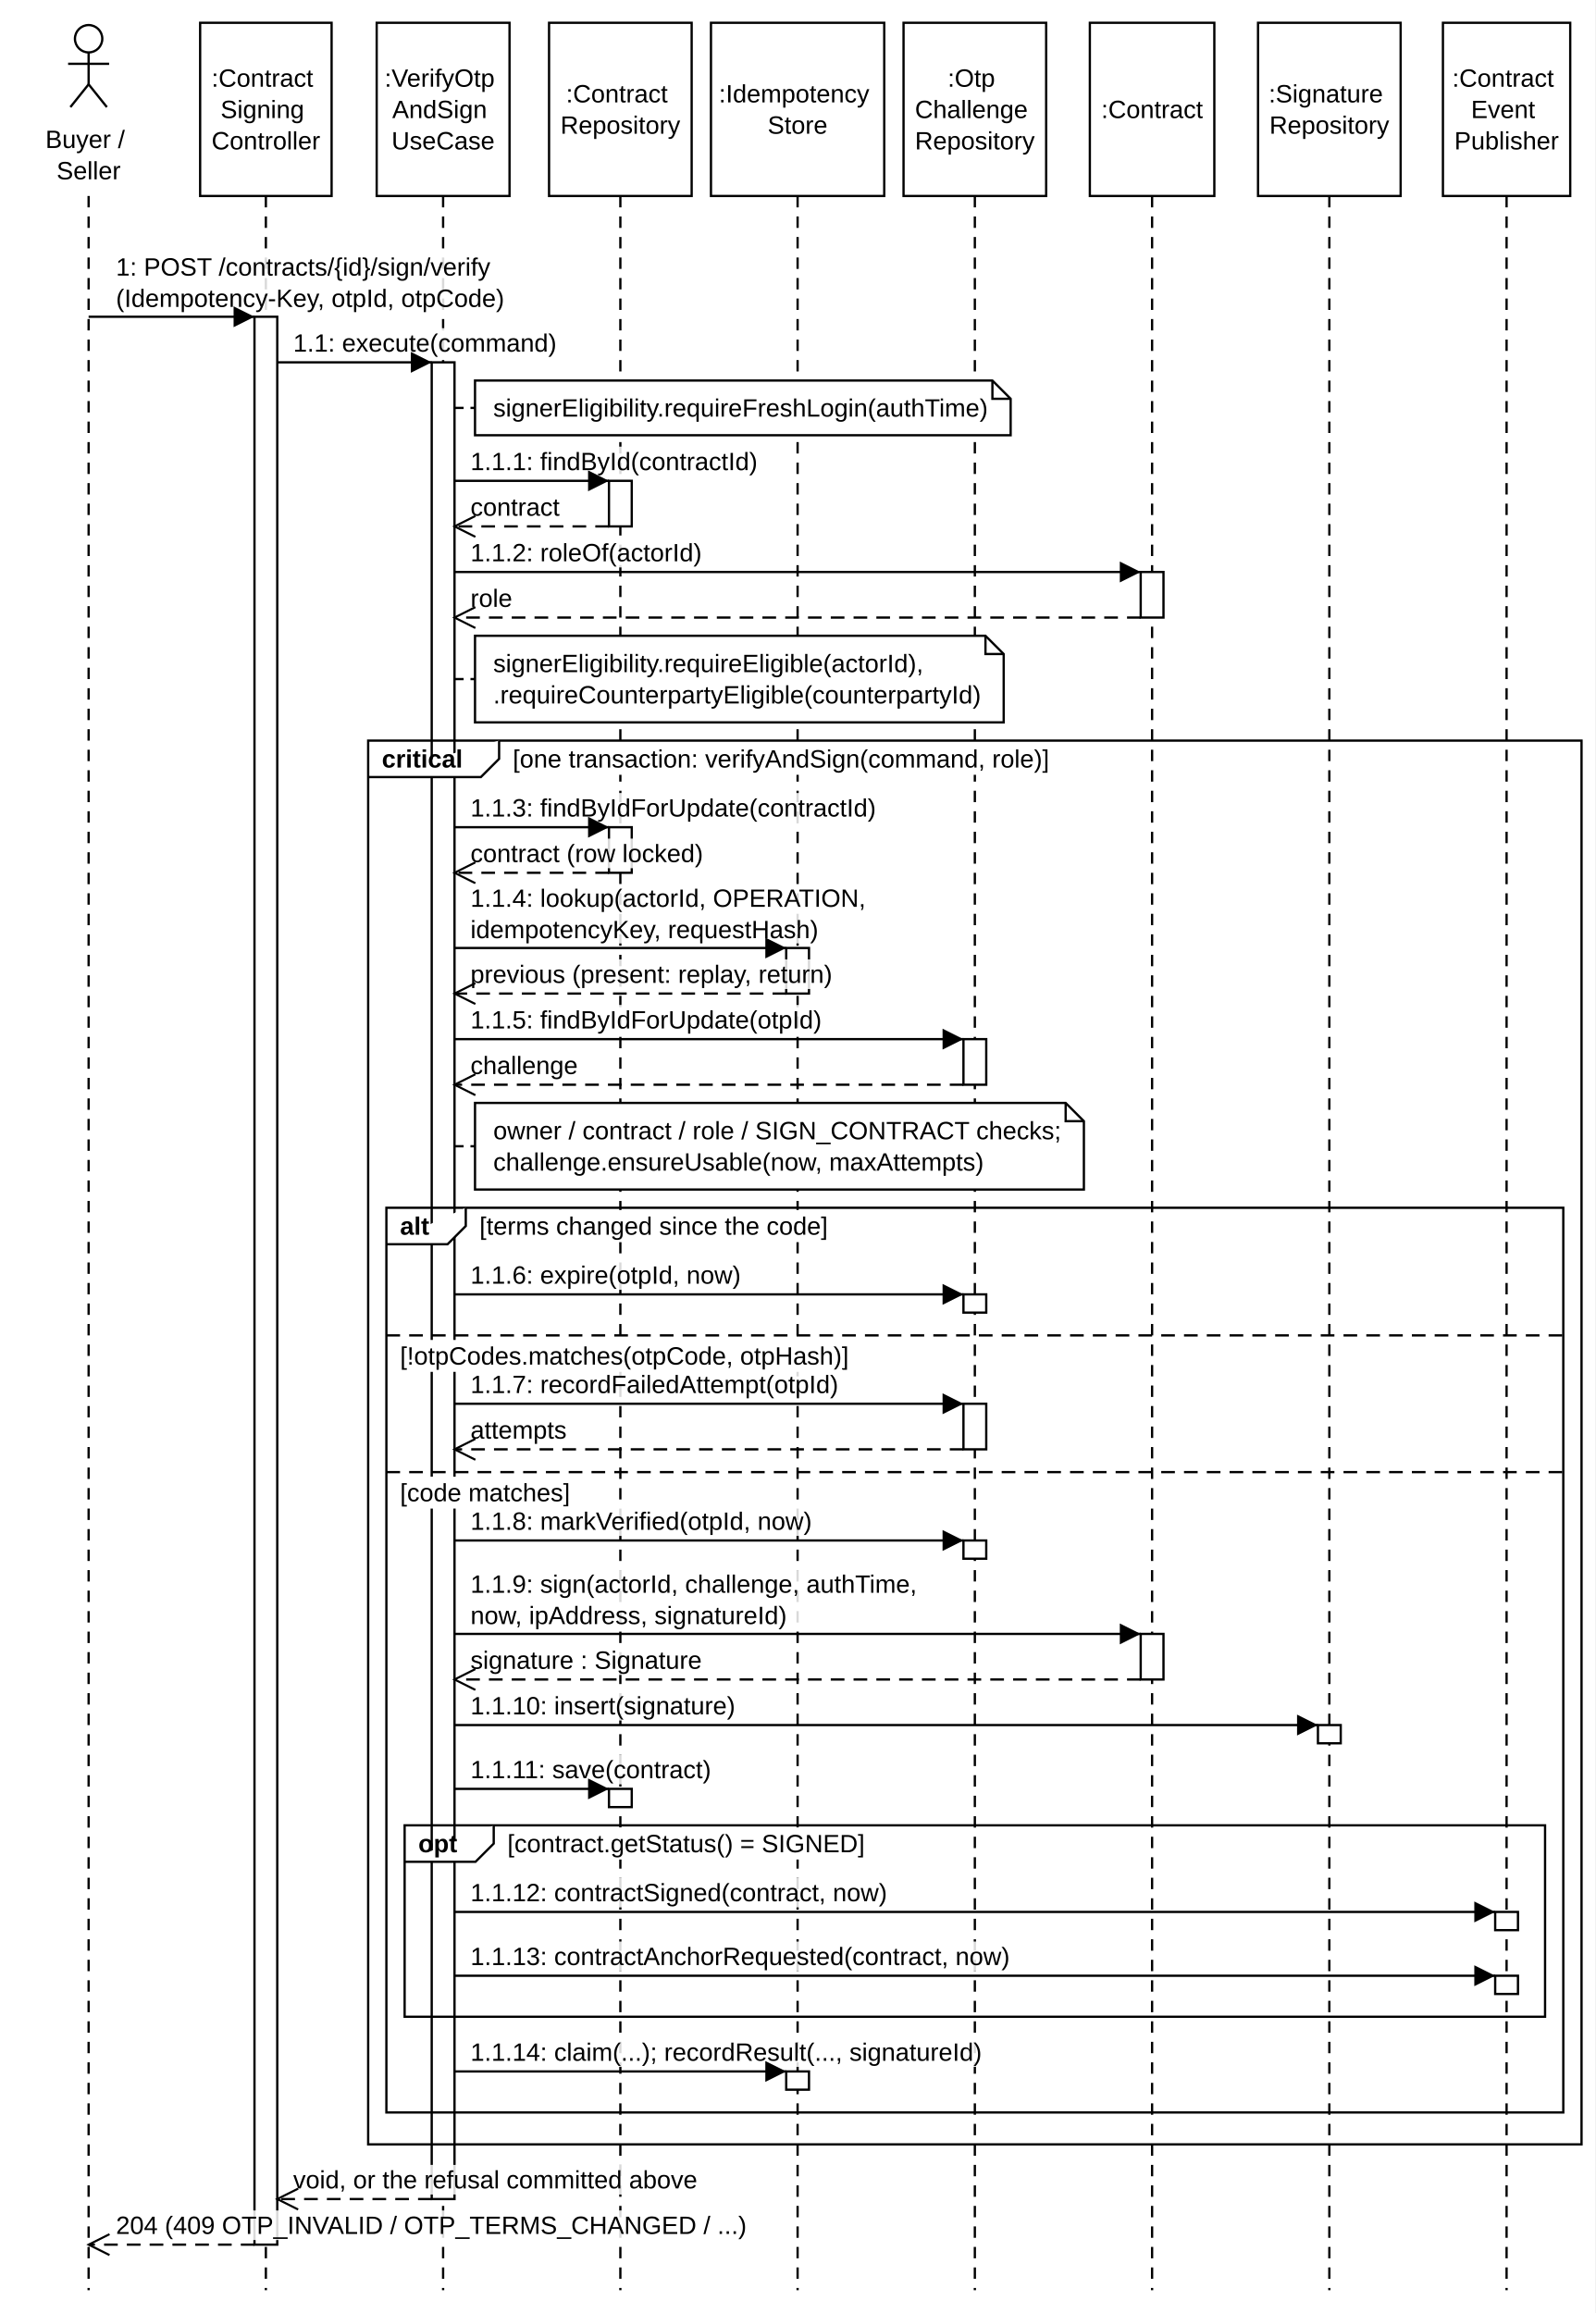
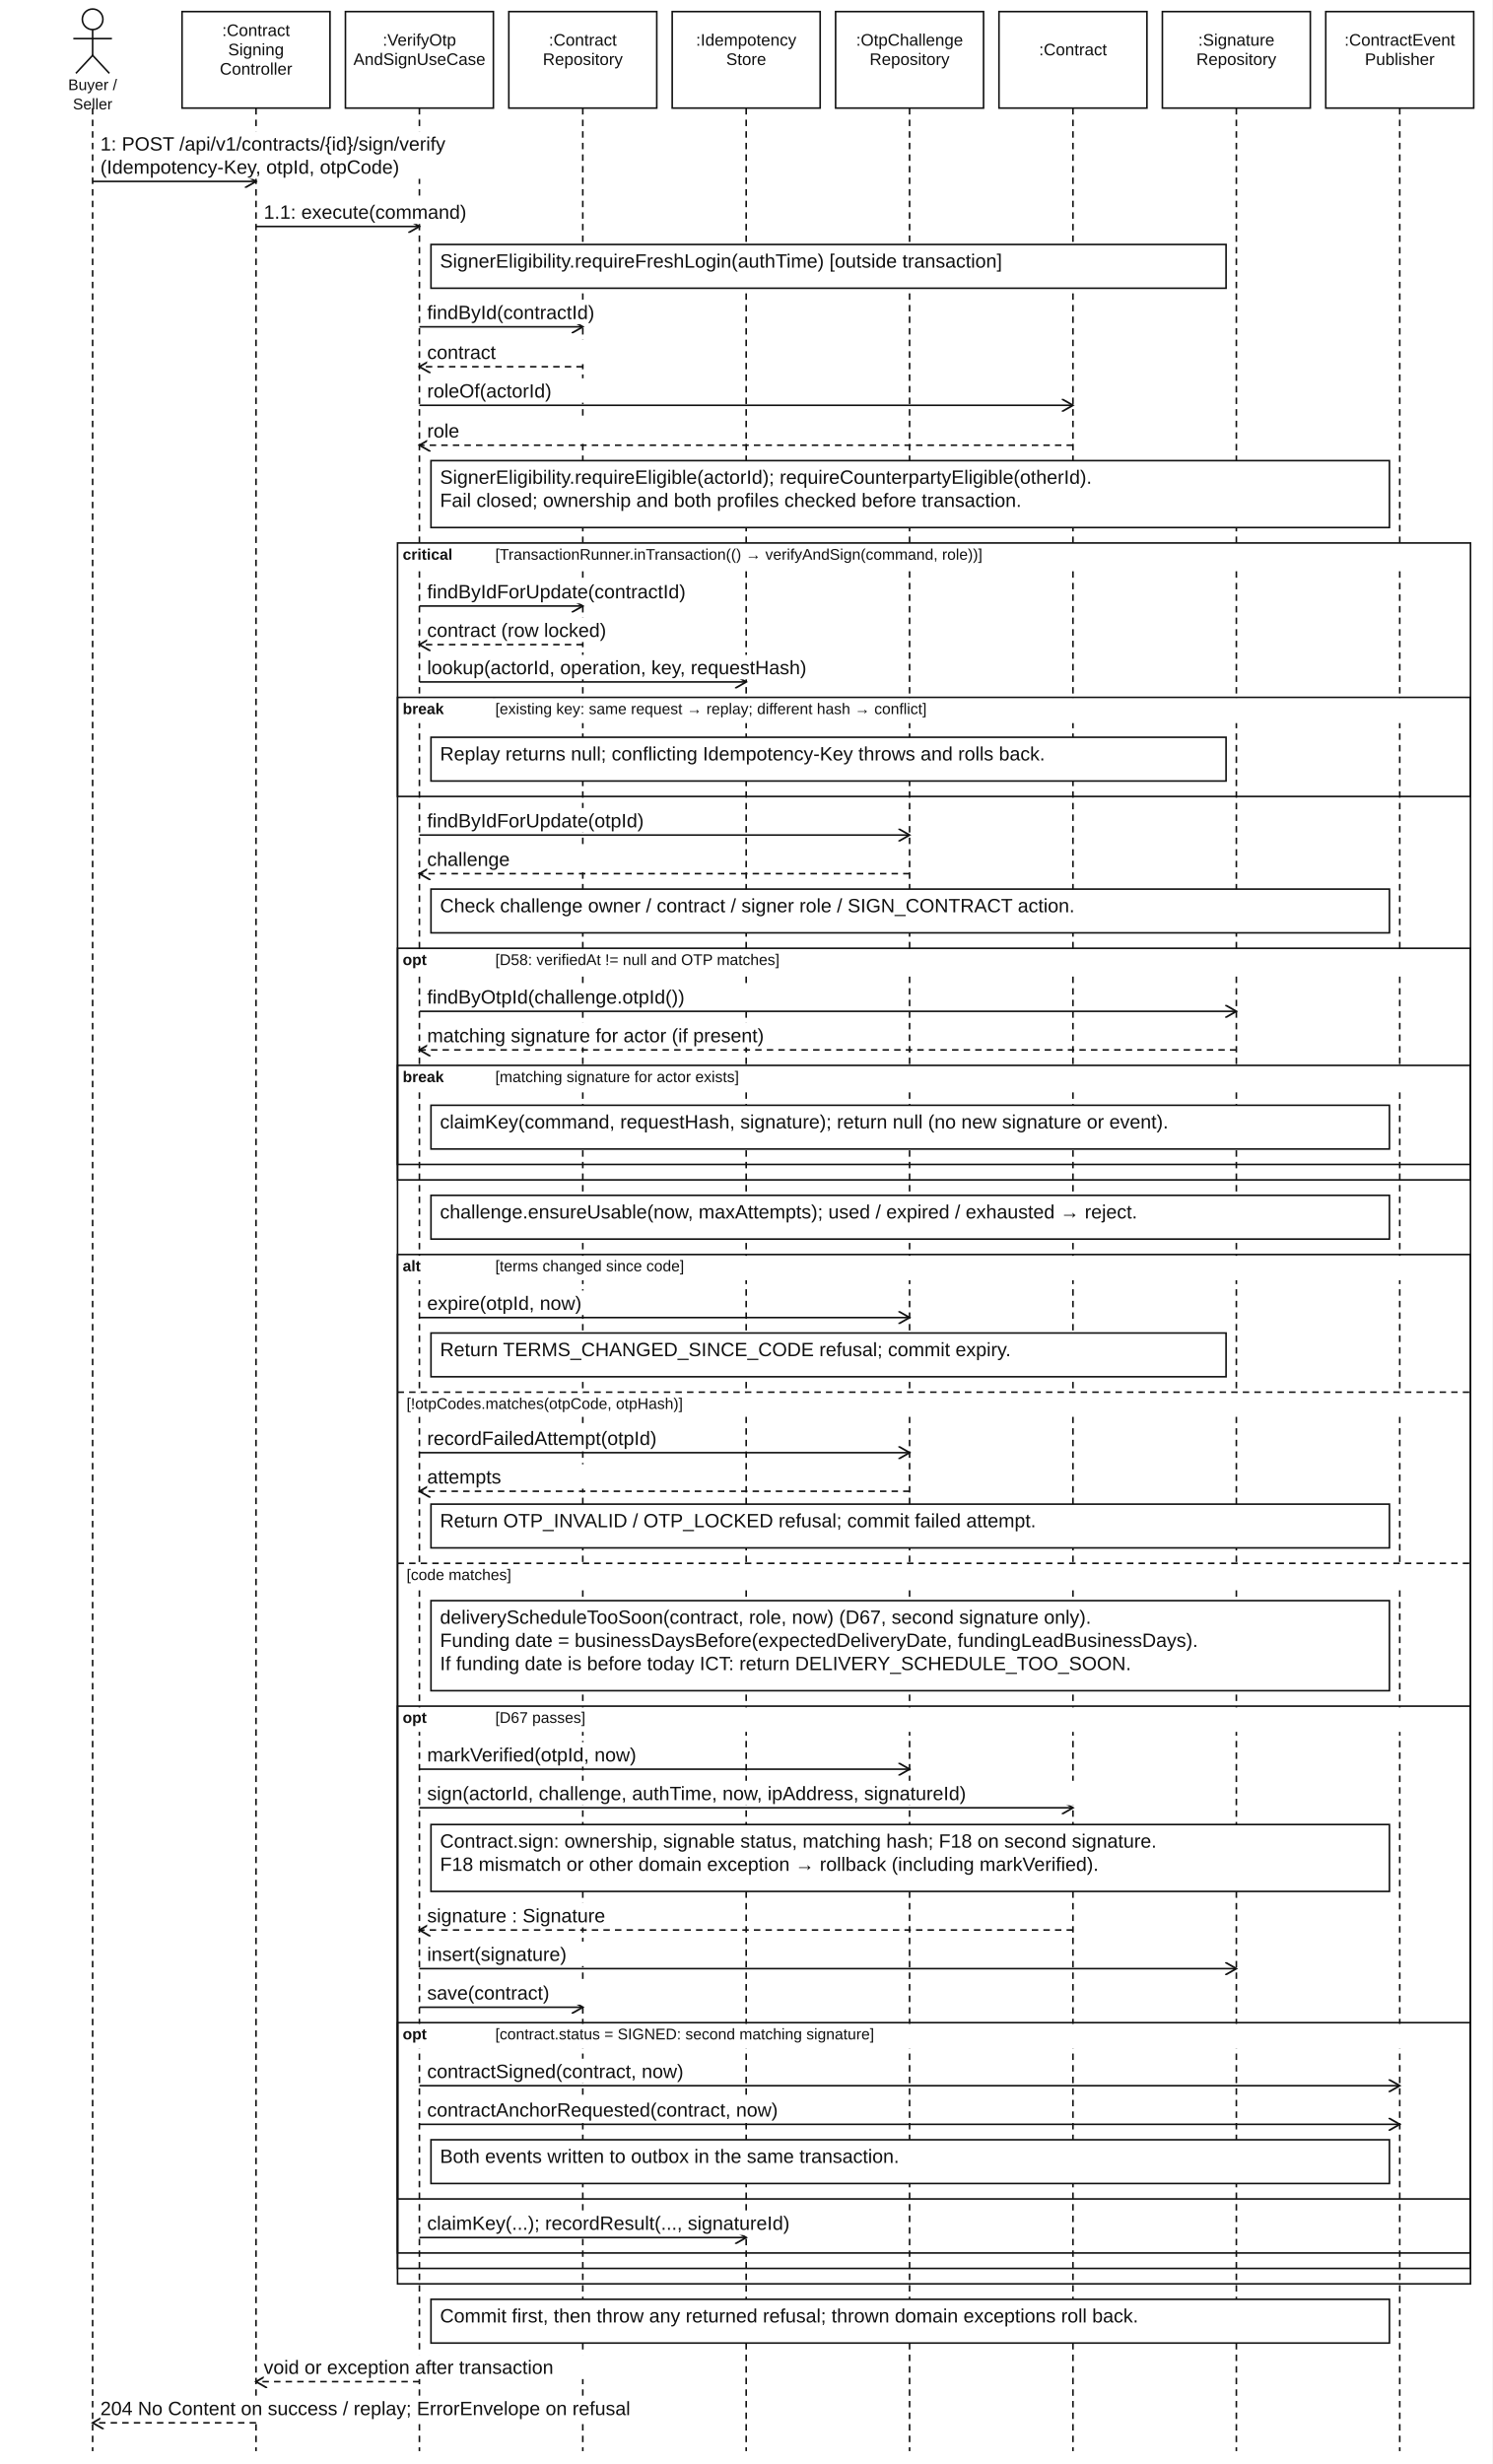
- <svg xmlns="http://www.w3.org/2000/svg" width="700" height="1015" viewBox="0 0 700 1015" font-family="Arial" font-size="12">
+ <svg xmlns="http://www.w3.org/2000/svg" width="1160" height="1915" viewBox="0 0 1160 1915">
  <defs>
-     <marker id="fill" viewBox="0 0 12 12" refX="11" refY="6" markerWidth="11" markerHeight="11" markerUnits="userSpaceOnUse" orient="auto">
-       <path d="M1,1 L11,6 L1,11 Z" fill="black" />
+     <marker id="arrow" markerWidth="8" markerHeight="8" refX="7" refY="4" orient="auto">
+       <path d="M0 0L7 4L0 8" fill="none" stroke="#111" stroke-width="1.1" />
    </marker>
-     <marker id="open" viewBox="0 0 12 12" refX="11" refY="6" markerWidth="11" markerHeight="11" markerUnits="userSpaceOnUse" orient="auto">
-       <path d="M1,1 L11,6 L1,11" fill="none" stroke="black" />
+     <marker id="diamond" markerWidth="13" markerHeight="9" refX="0" refY="4.5" orient="auto">
+       <path d="M0 4.5L6 0L12 4.5L6 9Z" fill="#111" />
    </marker>
  </defs>
-   <rect width="700" height="1015" fill="white" />
-   <circle cx="38.889" cy="17" r="6" fill="white" stroke="black" />
-   <line x1="38.889" y1="23" x2="38.889" y2="37" stroke="black" />
-   <line x1="29.889" y1="28" x2="47.889" y2="28" stroke="black" />
-   <line x1="38.889" y1="37" x2="30.889" y2="47" stroke="black" />
-   <line x1="38.889" y1="37" x2="46.889" y2="47" stroke="black" />
-   <line x1="38.889" y1="86" x2="38.889" y2="1005" stroke="black" stroke-dasharray="5,4" />
-   <text text-anchor="middle" dominant-baseline="central" font-size="11">
-     <tspan x="38.889" y="61.125">Buyer /</tspan>
-     <tspan x="38.889" y="74.875">Seller</tspan>
-   </text>
-   <line x1="116.667" y1="86" x2="116.667" y2="1005" stroke="black" stroke-dasharray="5,4" />
-   <rect x="87.823" y="10" width="57.688" height="76" fill="white" stroke="black" />
-   <text text-anchor="middle" dominant-baseline="central" font-size="11">
-     <tspan x="116.667" y="34.25">:Contract</tspan>
-     <tspan x="116.667" y="48.0">Signing</tspan>
-     <tspan x="116.667" y="61.75">Controller</tspan>
-   </text>
-   <line x1="194.444" y1="86" x2="194.444" y2="1005" stroke="black" stroke-dasharray="5,4" />
-   <rect x="165.298" y="10" width="58.293" height="76" fill="white" stroke="black" />
-   <text text-anchor="middle" dominant-baseline="central" font-size="11">
-     <tspan x="194.444" y="34.25">:VerifyOtp</tspan>
-     <tspan x="194.444" y="48.0">AndSign</tspan>
-     <tspan x="194.444" y="61.75">UseCase</tspan>
-   </text>
-   <line x1="272.222" y1="86" x2="272.222" y2="1005" stroke="black" stroke-dasharray="5,4" />
-   <rect x="240.933" y="10" width="62.578" height="76" fill="white" stroke="black" />
-   <text text-anchor="middle" dominant-baseline="central" font-size="11">
-     <tspan x="272.222" y="41.125">:Contract</tspan>
-     <tspan x="272.222" y="54.875">Repository</tspan>
-   </text>
-   <line x1="350.0" y1="86" x2="350.0" y2="1005" stroke="black" stroke-dasharray="5,4" />
-   <rect x="311.984" y="10" width="76.031" height="76" fill="white" stroke="black" />
-   <text text-anchor="middle" dominant-baseline="central" font-size="11">
-     <tspan x="350.0" y="41.125">:Idempotency</tspan>
-     <tspan x="350.0" y="54.875">Store</tspan>
-   </text>
-   <line x1="427.778" y1="86" x2="427.778" y2="1005" stroke="black" stroke-dasharray="5,4" />
-   <rect x="396.489" y="10" width="62.578" height="76" fill="white" stroke="black" />
-   <text text-anchor="middle" dominant-baseline="central" font-size="11">
-     <tspan x="427.778" y="34.25">:Otp</tspan>
-     <tspan x="427.778" y="48.0">Challenge</tspan>
-     <tspan x="427.778" y="61.75">Repository</tspan>
-   </text>
-   <line x1="505.556" y1="86" x2="505.556" y2="1005" stroke="black" stroke-dasharray="5,4" />
-   <rect x="478.243" y="10" width="54.625" height="76" fill="white" stroke="black" />
-   <text text-anchor="middle" dominant-baseline="central" font-size="11">
-     <tspan x="505.556" y="48.0">:Contract</tspan>
-   </text>
-   <line x1="583.333" y1="86" x2="583.333" y2="1005" stroke="black" stroke-dasharray="5,4" />
-   <rect x="552.044" y="10" width="62.578" height="76" fill="white" stroke="black" />
-   <text text-anchor="middle" dominant-baseline="central" font-size="11">
-     <tspan x="583.333" y="41.125">:Signature</tspan>
-     <tspan x="583.333" y="54.875">Repository</tspan>
-   </text>
-   <line x1="661.111" y1="86" x2="661.111" y2="1005" stroke="black" stroke-dasharray="5,4" />
-   <rect x="633.181" y="10" width="55.859" height="76" fill="white" stroke="black" />
-   <text text-anchor="middle" dominant-baseline="central" font-size="11">
-     <tspan x="661.111" y="34.25">:Contract</tspan>
-     <tspan x="661.111" y="48.0">Event</tspan>
-     <tspan x="661.111" y="61.75">Publisher</tspan>
-   </text>
-   <rect x="267.222" y="211" width="10" height="20" fill="white" stroke="black" />
-   <rect x="500.556" y="251" width="10" height="20" fill="white" stroke="black" />
-   <rect x="267.222" y="363" width="10" height="20" fill="white" stroke="black" />
-   <rect x="345.0" y="416" width="10" height="20" fill="white" stroke="black" />
-   <rect x="422.778" y="456" width="10" height="20" fill="white" stroke="black" />
-   <rect x="422.778" y="568" width="10" height="8" fill="white" stroke="black" />
-   <rect x="422.778" y="616" width="10" height="20" fill="white" stroke="black" />
-   <rect x="422.778" y="676" width="10" height="8" fill="white" stroke="black" />
-   <rect x="500.556" y="717" width="10" height="20" fill="white" stroke="black" />
-   <rect x="578.333" y="757" width="10" height="8" fill="white" stroke="black" />
-   <rect x="267.222" y="785" width="10" height="8" fill="white" stroke="black" />
-   <rect x="656.111" y="839" width="10" height="8" fill="white" stroke="black" />
-   <rect x="656.111" y="867" width="10" height="8" fill="white" stroke="black" />
-   <rect x="345.0" y="909" width="10" height="8" fill="white" stroke="black" />
-   <rect x="189.444" y="159" width="10" height="806" fill="white" stroke="black" />
-   <rect x="111.667" y="139" width="10" height="846" fill="white" stroke="black" />
-   <rect x="161.556" y="325" width="532.444" height="616" fill="none" stroke="black" />
-   <path d="M161.556,341 L211.016,341 L219.016,333 L219.016,325" fill="white" stroke="black" />
-   <text text-anchor="start" dominant-baseline="central" font-size="11" font-weight="bold">
-     <tspan x="167.556" y="333.0">critical</tspan>
-   </text>
-   <rect x="223.016" y="326" width="239.375" height="14" fill="white" />
-   <text text-anchor="start" dominant-baseline="central" font-size="11">
-     <tspan x="225.016" y="333.0">[one transaction: verifyAndSign(command, role)]</tspan>
-   </text>
-   <rect x="169.556" y="530" width="516.444" height="397" fill="none" stroke="black" />
-   <path d="M169.556,546 L196.391,546 L204.391,538 L204.391,530" fill="white" stroke="black" />
-   <text text-anchor="start" dominant-baseline="central" font-size="11" font-weight="bold">
-     <tspan x="175.556" y="538.0">alt</tspan>
-   </text>
-   <rect x="208.391" y="531" width="156.852" height="14" fill="white" />
-   <text text-anchor="start" dominant-baseline="central" font-size="11">
-     <tspan x="210.391" y="538.0">[terms changed since the code]</tspan>
-   </text>
-   <line x1="169.556" y1="586" x2="686.0" y2="586" stroke="black" stroke-dasharray="6,4" />
-   <rect x="173.556" y="588" width="200.867" height="14" fill="white" />
-   <text text-anchor="start" dominant-baseline="central" font-size="11">
-     <tspan x="175.556" y="595.0">[!otpCodes.matches(otpCode, otpHash)]</tspan>
-   </text>
-   <line x1="169.556" y1="646" x2="686.0" y2="646" stroke="black" stroke-dasharray="6,4" />
-   <rect x="173.556" y="648" width="78.586" height="14" fill="white" />
-   <text text-anchor="start" dominant-baseline="central" font-size="11">
-     <tspan x="175.556" y="655.0">[code matches]</tspan>
-   </text>
-   <rect x="177.556" y="801" width="500.444" height="84" fill="none" stroke="black" />
-   <path d="M177.556,817 L208.657,817 L216.657,809 L216.657,801" fill="white" stroke="black" />
-   <text text-anchor="start" dominant-baseline="central" font-size="11" font-weight="bold">
-     <tspan x="183.556" y="809.0">opt</tspan>
-   </text>
-   <rect x="220.657" y="802" width="160.793" height="14" fill="white" />
-   <text text-anchor="start" dominant-baseline="central" font-size="11">
-     <tspan x="222.657" y="809.0">[contract.getStatus() = SIGNED]</tspan>
-   </text>
-   <rect x="48.889" y="111" width="174.371" height="26" fill="white" opacity="0.85" />
-   <text text-anchor="start" dominant-baseline="central" font-size="11">
-     <tspan x="50.889" y="117.125">1: POST /contracts/{id}/sign/verify</tspan>
-     <tspan x="50.889" y="130.875">(Idempotency-Key, otpId, otpCode)</tspan>
-   </text>
-   <line x1="38.889" y1="139" x2="111.667" y2="139" stroke="black" marker-end="url(#fill)" />
-   <rect x="126.667" y="144" width="119.547" height="13" fill="white" opacity="0.85" />
-   <text text-anchor="start" dominant-baseline="central" font-size="11">
-     <tspan x="128.667" y="150.5">1.1: execute(command)</tspan>
-   </text>
-   <line x1="121.667" y1="159" x2="189.444" y2="159" stroke="black" marker-end="url(#fill)" />
-   <rect x="204.444" y="196" width="129.938" height="13" fill="white" opacity="0.85" />
-   <text text-anchor="start" dominant-baseline="central" font-size="11">
-     <tspan x="206.444" y="202.5">1.1.1: findById(contractId)</tspan>
-   </text>
-   <line x1="199.444" y1="211" x2="267.222" y2="211" stroke="black" marker-end="url(#fill)" />
-   <rect x="204.444" y="216" width="43.125" height="13" fill="white" opacity="0.85" />
-   <text text-anchor="start" dominant-baseline="central" font-size="11">
-     <tspan x="206.444" y="222.5">contract</tspan>
-   </text>
-   <line x1="267.222" y1="231" x2="199.444" y2="231" stroke="black" stroke-dasharray="6,4" marker-end="url(#open)" />
-   <rect x="204.444" y="236" width="105.477" height="13" fill="white" opacity="0.85" />
-   <text text-anchor="start" dominant-baseline="central" font-size="11">
-     <tspan x="206.444" y="242.5">1.1.2: roleOf(actorId)</tspan>
-   </text>
-   <line x1="199.444" y1="251" x2="500.556" y2="251" stroke="black" marker-end="url(#fill)" />
-   <rect x="204.444" y="256" width="22.344" height="13" fill="white" opacity="0.85" />
-   <text text-anchor="start" dominant-baseline="central" font-size="11">
-     <tspan x="206.444" y="262.5">role</tspan>
-   </text>
-   <line x1="500.556" y1="271" x2="199.444" y2="271" stroke="black" stroke-dasharray="6,4" marker-end="url(#open)" />
-   <rect x="204.444" y="348" width="181.906" height="13" fill="white" opacity="0.85" />
-   <text text-anchor="start" dominant-baseline="central" font-size="11">
-     <tspan x="206.444" y="354.5">1.1.3: findByIdForUpdate(contractId)</tspan>
-   </text>
-   <line x1="199.444" y1="363" x2="267.222" y2="363" stroke="black" marker-end="url(#fill)" />
-   <rect x="204.444" y="368" width="106.086" height="13" fill="white" opacity="0.85" />
-   <text text-anchor="start" dominant-baseline="central" font-size="11">
-     <tspan x="206.444" y="374.5">contract (row locked)</tspan>
-   </text>
-   <line x1="267.222" y1="383" x2="199.444" y2="383" stroke="black" stroke-dasharray="6,4" marker-end="url(#open)" />
-   <rect x="204.444" y="388" width="177.402" height="26" fill="white" opacity="0.85" />
-   <text text-anchor="start" dominant-baseline="central" font-size="11">
-     <tspan x="206.444" y="394.125">1.1.4: lookup(actorId, OPERATION,</tspan>
-     <tspan x="206.444" y="407.875">idempotencyKey, requestHash)</tspan>
-   </text>
-   <line x1="199.444" y1="416" x2="345.0" y2="416" stroke="black" marker-end="url(#fill)" />
-   <rect x="204.444" y="421" width="162.746" height="13" fill="white" opacity="0.85" />
-   <text text-anchor="start" dominant-baseline="central" font-size="11">
-     <tspan x="206.444" y="427.5">previous (present: replay, return)</tspan>
-   </text>
-   <line x1="345.0" y1="436" x2="199.444" y2="436" stroke="black" stroke-dasharray="6,4" marker-end="url(#open)" />
-   <rect x="204.444" y="441" width="158.07" height="13" fill="white" opacity="0.85" />
-   <text text-anchor="start" dominant-baseline="central" font-size="11">
-     <tspan x="206.444" y="447.5">1.1.5: findByIdForUpdate(otpId)</tspan>
-   </text>
-   <line x1="199.444" y1="456" x2="422.778" y2="456" stroke="black" marker-end="url(#fill)" />
-   <rect x="204.444" y="461" width="51.094" height="13" fill="white" opacity="0.85" />
-   <text text-anchor="start" dominant-baseline="central" font-size="11">
-     <tspan x="206.444" y="467.5">challenge</tspan>
-   </text>
-   <line x1="422.778" y1="476" x2="199.444" y2="476" stroke="black" stroke-dasharray="6,4" marker-end="url(#open)" />
-   <rect x="204.444" y="553" width="122.609" height="13" fill="white" opacity="0.85" />
-   <text text-anchor="start" dominant-baseline="central" font-size="11">
-     <tspan x="206.444" y="559.5">1.1.6: expire(otpId, now)</tspan>
-   </text>
-   <line x1="199.444" y1="568" x2="422.778" y2="568" stroke="black" marker-end="url(#fill)" />
-   <rect x="204.444" y="601" width="165.398" height="13" fill="white" opacity="0.85" />
-   <text text-anchor="start" dominant-baseline="central" font-size="11">
-     <tspan x="206.444" y="607.5">1.1.7: recordFailedAttempt(otpId)</tspan>
-   </text>
-   <line x1="199.444" y1="616" x2="422.778" y2="616" stroke="black" marker-end="url(#fill)" />
-   <rect x="204.444" y="621" width="46.18" height="13" fill="white" opacity="0.85" />
-   <text text-anchor="start" dominant-baseline="central" font-size="11">
-     <tspan x="206.444" y="627.5">attempts</tspan>
-   </text>
-   <line x1="422.778" y1="636" x2="199.444" y2="636" stroke="black" stroke-dasharray="6,4" marker-end="url(#open)" />
-   <rect x="204.444" y="661" width="153.785" height="13" fill="white" opacity="0.85" />
-   <text text-anchor="start" dominant-baseline="central" font-size="11">
-     <tspan x="206.444" y="667.5">1.1.8: markVerified(otpId, now)</tspan>
-   </text>
-   <line x1="199.444" y1="676" x2="422.778" y2="676" stroke="black" marker-end="url(#fill)" />
-   <rect x="204.444" y="689" width="199.852" height="26" fill="white" opacity="0.85" />
-   <text text-anchor="start" dominant-baseline="central" font-size="11">
-     <tspan x="206.444" y="695.125">1.1.9: sign(actorId, challenge, authTime,</tspan>
-     <tspan x="206.444" y="708.875">now, ipAddress, signatureId)</tspan>
-   </text>
-   <line x1="199.444" y1="717" x2="500.556" y2="717" stroke="black" marker-end="url(#fill)" />
-   <rect x="204.444" y="722" width="105.5" height="13" fill="white" opacity="0.85" />
-   <text text-anchor="start" dominant-baseline="central" font-size="11">
-     <tspan x="206.444" y="728.5">signature : Signature</tspan>
-   </text>
-   <line x1="500.556" y1="737" x2="199.444" y2="737" stroke="black" stroke-dasharray="6,4" marker-end="url(#open)" />
-   <rect x="204.444" y="742" width="120.164" height="13" fill="white" opacity="0.85" />
-   <text text-anchor="start" dominant-baseline="central" font-size="11">
-     <tspan x="206.444" y="748.5">1.1.10: insert(signature)</tspan>
-   </text>
-   <line x1="199.444" y1="757" x2="578.333" y2="757" stroke="black" marker-end="url(#fill)" />
-   <rect x="204.444" y="770" width="109.559" height="13" fill="white" opacity="0.85" />
-   <text text-anchor="start" dominant-baseline="central" font-size="11">
-     <tspan x="206.444" y="776.5">1.1.11: save(contract)</tspan>
-   </text>
-   <line x1="199.444" y1="785" x2="267.222" y2="785" stroke="black" marker-end="url(#fill)" />
-   <rect x="204.444" y="824" width="186.805" height="13" fill="white" opacity="0.85" />
-   <text text-anchor="start" dominant-baseline="central" font-size="11">
-     <tspan x="206.444" y="830.5">1.1.12: contractSigned(contract, now)</tspan>
-   </text>
-   <line x1="199.444" y1="839" x2="656.111" y2="839" stroke="black" marker-end="url(#fill)" />
-   <rect x="204.444" y="852" width="240.609" height="13" fill="white" opacity="0.85" />
-   <text text-anchor="start" dominant-baseline="central" font-size="11">
-     <tspan x="206.444" y="858.5">1.1.13: contractAnchorRequested(contract, now)</tspan>
-   </text>
-   <line x1="199.444" y1="867" x2="656.111" y2="867" stroke="black" marker-end="url(#fill)" />
-   <rect x="204.444" y="894" width="228.344" height="13" fill="white" opacity="0.85" />
-   <text text-anchor="start" dominant-baseline="central" font-size="11">
-     <tspan x="206.444" y="900.5">1.1.14: claim(...); recordResult(..., signatureId)</tspan>
-   </text>
-   <line x1="199.444" y1="909" x2="345.0" y2="909" stroke="black" marker-end="url(#fill)" />
-   <rect x="126.667" y="950" width="181.297" height="13" fill="white" opacity="0.85" />
-   <text text-anchor="start" dominant-baseline="central" font-size="11">
-     <tspan x="128.667" y="956.5">void, or the refusal committed above</tspan>
-   </text>
-   <line x1="189.444" y1="965" x2="121.667" y2="965" stroke="black" stroke-dasharray="6,4" marker-end="url(#open)" />
-   <rect x="48.889" y="970" width="283.738" height="13" fill="white" opacity="0.85" />
-   <text text-anchor="start" dominant-baseline="central" font-size="11">
-     <tspan x="50.889" y="976.5">204  (409 OTP_INVALID / OTP_TERMS_CHANGED / ...)</tspan>
-   </text>
-   <line x1="111.667" y1="985" x2="38.889" y2="985" stroke="black" stroke-dasharray="6,4" marker-end="url(#open)" />
-   <line x1="199.444" y1="179.0" x2="208.444" y2="179.0" stroke="black" stroke-dasharray="4,3" />
-   <path d="M208.444,167 L435.487,167 L443.487,175 L443.487,191 L208.444,191 Z" fill="white" stroke="black" />
-   <path d="M435.487,167 L435.487,175 L443.487,175" fill="none" stroke="black" />
-   <text text-anchor="start" dominant-baseline="central" font-size="11">
-     <tspan x="216.444" y="179.0">signerEligibility.requireFreshLogin(authTime)</tspan>
-   </text>
-   <line x1="199.444" y1="298.0" x2="208.444" y2="298.0" stroke="black" stroke-dasharray="4,3" />
-   <path d="M208.444,279 L432.437,279 L440.437,287 L440.437,317 L208.444,317 Z" fill="white" stroke="black" />
-   <path d="M432.437,279 L432.437,287 L440.437,287" fill="none" stroke="black" />
-   <text text-anchor="start" dominant-baseline="central" font-size="11">
-     <tspan x="216.444" y="291.125">signerEligibility.requireEligible(actorId),</tspan>
-     <tspan x="216.444" y="304.875">.requireCounterpartyEligible(counterpartyId)</tspan>
-   </text>
-   <line x1="199.444" y1="503.0" x2="208.444" y2="503.0" stroke="black" stroke-dasharray="4,3" />
-   <path d="M208.444,484 L467.628,484 L475.628,492 L475.628,522 L208.444,522 Z" fill="white" stroke="black" />
-   <path d="M467.628,484 L467.628,492 L475.628,492" fill="none" stroke="black" />
-   <text text-anchor="start" dominant-baseline="central" font-size="11">
-     <tspan x="216.444" y="496.125">owner / contract / role / SIGN_CONTRACT checks;</tspan>
-     <tspan x="216.444" y="509.875">challenge.ensureUsable(now, maxAttempts)</tspan>
-   </text>
+   <rect width="100%" height="100%" fill="white" />
+   <rect x="309.0" y="542" width="834.0" height="77" fill="none" stroke="#111" stroke-width="1.25" />
+   <rect x="309.0" y="828" width="834.0" height="77" fill="none" stroke="#111" stroke-width="1.25" />
+   <rect x="309.0" y="737" width="834.0" height="180" fill="none" stroke="#111" stroke-width="1.25" />
+   <rect x="309.0" y="1572" width="834.0" height="137" fill="none" stroke="#111" stroke-width="1.25" />
+   <rect x="309.0" y="1326" width="834.0" height="425" fill="none" stroke="#111" stroke-width="1.25" />
+   <rect x="309.0" y="975" width="834.0" height="788" fill="none" stroke="#111" stroke-width="1.25" />
+   <rect x="309.0" y="422" width="834.0" height="1353" fill="none" stroke="#111" stroke-width="1.25" />
+   <path d="M72.0,84 L72.0,1905" fill="none" stroke="#111" stroke-width="1.25" stroke-dasharray="5 4" />
+   <path d="M199.0,84 L199.0,1905" fill="none" stroke="#111" stroke-width="1.25" stroke-dasharray="5 4" />
+   <path d="M326.0,84 L326.0,1905" fill="none" stroke="#111" stroke-width="1.25" stroke-dasharray="5 4" />
+   <path d="M453.0,84 L453.0,1905" fill="none" stroke="#111" stroke-width="1.25" stroke-dasharray="5 4" />
+   <path d="M580.0,84 L580.0,1905" fill="none" stroke="#111" stroke-width="1.25" stroke-dasharray="5 4" />
+   <path d="M707.0,84 L707.0,1905" fill="none" stroke="#111" stroke-width="1.25" stroke-dasharray="5 4" />
+   <path d="M834.0,84 L834.0,1905" fill="none" stroke="#111" stroke-width="1.25" stroke-dasharray="5 4" />
+   <path d="M961.0,84 L961.0,1905" fill="none" stroke="#111" stroke-width="1.25" stroke-dasharray="5 4" />
+   <path d="M1088.0,84 L1088.0,1905" fill="none" stroke="#111" stroke-width="1.25" stroke-dasharray="5 4" />
+   <path d="M72.0,141 L199.0,141" fill="none" stroke="#111" stroke-width="1.25" marker-end="url(#arrow)" />
+   <path d="M199.0,176 L326.0,176" fill="none" stroke="#111" stroke-width="1.25" marker-end="url(#arrow)" />
+   <path d="M326.0,254 L453.0,254" fill="none" stroke="#111" stroke-width="1.25" marker-end="url(#arrow)" />
+   <path d="M453.0,285 L326.0,285" fill="none" stroke="#111" stroke-width="1.25" stroke-dasharray="5 4" marker-end="url(#arrow)" />
+   <path d="M326.0,315 L834.0,315" fill="none" stroke="#111" stroke-width="1.25" marker-end="url(#arrow)" />
+   <path d="M834.0,346 L326.0,346" fill="none" stroke="#111" stroke-width="1.25" stroke-dasharray="5 4" marker-end="url(#arrow)" />
+   <path d="M326.0,471 L453.0,471" fill="none" stroke="#111" stroke-width="1.25" marker-end="url(#arrow)" />
+   <path d="M453.0,501 L326.0,501" fill="none" stroke="#111" stroke-width="1.25" stroke-dasharray="5 4" marker-end="url(#arrow)" />
+   <path d="M326.0,530 L580.0,530" fill="none" stroke="#111" stroke-width="1.25" marker-end="url(#arrow)" />
+   <path d="M326.0,649 L707.0,649" fill="none" stroke="#111" stroke-width="1.25" marker-end="url(#arrow)" />
+   <path d="M707.0,679 L326.0,679" fill="none" stroke="#111" stroke-width="1.25" stroke-dasharray="5 4" marker-end="url(#arrow)" />
+   <path d="M326.0,786 L961.0,786" fill="none" stroke="#111" stroke-width="1.25" marker-end="url(#arrow)" />
+   <path d="M961.0,816 L326.0,816" fill="none" stroke="#111" stroke-width="1.25" stroke-dasharray="5 4" marker-end="url(#arrow)" />
+   <path d="M326.0,1024 L707.0,1024" fill="none" stroke="#111" stroke-width="1.25" marker-end="url(#arrow)" />
+   <path d="M309.0,1082 L1143.0,1082" fill="none" stroke="#111" stroke-width="1.25" stroke-dasharray="5 4" />
+   <path d="M326.0,1129 L707.0,1129" fill="none" stroke="#111" stroke-width="1.25" marker-end="url(#arrow)" />
+   <path d="M707.0,1159 L326.0,1159" fill="none" stroke="#111" stroke-width="1.25" stroke-dasharray="5 4" marker-end="url(#arrow)" />
+   <path d="M309.0,1215 L1143.0,1215" fill="none" stroke="#111" stroke-width="1.25" stroke-dasharray="5 4" />
+   <path d="M326.0,1375 L707.0,1375" fill="none" stroke="#111" stroke-width="1.25" marker-end="url(#arrow)" />
+   <path d="M326.0,1405 L834.0,1405" fill="none" stroke="#111" stroke-width="1.25" marker-end="url(#arrow)" />
+   <path d="M834.0,1500 L326.0,1500" fill="none" stroke="#111" stroke-width="1.25" stroke-dasharray="5 4" marker-end="url(#arrow)" />
+   <path d="M326.0,1530 L961.0,1530" fill="none" stroke="#111" stroke-width="1.25" marker-end="url(#arrow)" />
+   <path d="M326.0,1560 L453.0,1560" fill="none" stroke="#111" stroke-width="1.25" marker-end="url(#arrow)" />
+   <path d="M326.0,1621 L1088.0,1621" fill="none" stroke="#111" stroke-width="1.25" marker-end="url(#arrow)" />
+   <path d="M326.0,1651 L1088.0,1651" fill="none" stroke="#111" stroke-width="1.25" marker-end="url(#arrow)" />
+   <path d="M326.0,1739 L580.0,1739" fill="none" stroke="#111" stroke-width="1.25" marker-end="url(#arrow)" />
+   <path d="M326.0,1851 L199.0,1851" fill="none" stroke="#111" stroke-width="1.25" stroke-dasharray="5 4" marker-end="url(#arrow)" />
+   <path d="M199.0,1883 L72.0,1883" fill="none" stroke="#111" stroke-width="1.25" stroke-dasharray="5 4" marker-end="url(#arrow)" />
+   <circle cx="72.0" cy="15" r="8" stroke="#111" fill="white" stroke-width="1.25" />
+   <path d="M72.0,23 L72.0,43" fill="none" stroke="#111" stroke-width="1.25" />
+   <path d="M57.0,30 L87.0,30" fill="none" stroke="#111" stroke-width="1.25" />
+   <path d="M59.0,57 L72.0,43 L85.0,57" fill="none" stroke="#111" stroke-width="1.25" />
+   <text x="72.0" y="70" font-family="Arial, Liberation Sans, sans-serif" font-size="12" text-anchor="middle" font-weight="normal" font-style="normal" text-decoration="none" fill="#111">Buyer /</text>
+   <text x="72.0" y="85" font-family="Arial, Liberation Sans, sans-serif" font-size="12" text-anchor="middle" font-weight="normal" font-style="normal" text-decoration="none" fill="#111">Seller</text>
+   <rect x="141.5" y="9" width="115.0" height="75" fill="white" stroke="#111" stroke-width="1.25" />
+   <text x="199.0" y="28.0" font-family="Arial, Liberation Sans, sans-serif" font-size="13" text-anchor="middle" font-weight="normal" font-style="normal" text-decoration="none" fill="#111">:Contract</text>
+   <text x="199.0" y="43.0" font-family="Arial, Liberation Sans, sans-serif" font-size="13" text-anchor="middle" font-weight="normal" font-style="normal" text-decoration="none" fill="#111">Signing</text>
+   <text x="199.0" y="58.0" font-family="Arial, Liberation Sans, sans-serif" font-size="13" text-anchor="middle" font-weight="normal" font-style="normal" text-decoration="none" fill="#111">Controller</text>
+   <rect x="268.5" y="9" width="115.0" height="75" fill="white" stroke="#111" stroke-width="1.25" />
+   <text x="326.0" y="35.5" font-family="Arial, Liberation Sans, sans-serif" font-size="13" text-anchor="middle" font-weight="normal" font-style="normal" text-decoration="none" fill="#111">:VerifyOtp</text>
+   <text x="326.0" y="50.5" font-family="Arial, Liberation Sans, sans-serif" font-size="13" text-anchor="middle" font-weight="normal" font-style="normal" text-decoration="none" fill="#111">AndSignUseCase</text>
+   <rect x="395.5" y="9" width="115.0" height="75" fill="white" stroke="#111" stroke-width="1.25" />
+   <text x="453.0" y="35.5" font-family="Arial, Liberation Sans, sans-serif" font-size="13" text-anchor="middle" font-weight="normal" font-style="normal" text-decoration="none" fill="#111">:Contract</text>
+   <text x="453.0" y="50.5" font-family="Arial, Liberation Sans, sans-serif" font-size="13" text-anchor="middle" font-weight="normal" font-style="normal" text-decoration="none" fill="#111">Repository</text>
+   <rect x="522.5" y="9" width="115.0" height="75" fill="white" stroke="#111" stroke-width="1.25" />
+   <text x="580.0" y="35.5" font-family="Arial, Liberation Sans, sans-serif" font-size="13" text-anchor="middle" font-weight="normal" font-style="normal" text-decoration="none" fill="#111">:Idempotency</text>
+   <text x="580.0" y="50.5" font-family="Arial, Liberation Sans, sans-serif" font-size="13" text-anchor="middle" font-weight="normal" font-style="normal" text-decoration="none" fill="#111">Store</text>
+   <rect x="649.5" y="9" width="115.0" height="75" fill="white" stroke="#111" stroke-width="1.25" />
+   <text x="707.0" y="35.5" font-family="Arial, Liberation Sans, sans-serif" font-size="13" text-anchor="middle" font-weight="normal" font-style="normal" text-decoration="none" fill="#111">:OtpChallenge</text>
+   <text x="707.0" y="50.5" font-family="Arial, Liberation Sans, sans-serif" font-size="13" text-anchor="middle" font-weight="normal" font-style="normal" text-decoration="none" fill="#111">Repository</text>
+   <rect x="776.5" y="9" width="115.0" height="75" fill="white" stroke="#111" stroke-width="1.25" />
+   <text x="834.0" y="43.0" font-family="Arial, Liberation Sans, sans-serif" font-size="13" text-anchor="middle" font-weight="normal" font-style="normal" text-decoration="none" fill="#111">:Contract</text>
+   <rect x="903.5" y="9" width="115.0" height="75" fill="white" stroke="#111" stroke-width="1.25" />
+   <text x="961.0" y="35.5" font-family="Arial, Liberation Sans, sans-serif" font-size="13" text-anchor="middle" font-weight="normal" font-style="normal" text-decoration="none" fill="#111">:Signature</text>
+   <text x="961.0" y="50.5" font-family="Arial, Liberation Sans, sans-serif" font-size="13" text-anchor="middle" font-weight="normal" font-style="normal" text-decoration="none" fill="#111">Repository</text>
+   <rect x="1030.5" y="9" width="115.0" height="75" fill="white" stroke="#111" stroke-width="1.25" />
+   <text x="1088.0" y="35.5" font-family="Arial, Liberation Sans, sans-serif" font-size="13" text-anchor="middle" font-weight="normal" font-style="normal" text-decoration="none" fill="#111">:ContractEvent</text>
+   <text x="1088.0" y="50.5" font-family="Arial, Liberation Sans, sans-serif" font-size="13" text-anchor="middle" font-weight="normal" font-style="normal" text-decoration="none" fill="#111">Publisher</text>
+   <rect x="78.0" y="102" width="348.0" height="37" fill="white" stroke="none" stroke-width="1.25" />
+   <text x="78.0" y="117" font-family="Arial, Liberation Sans, sans-serif" font-size="15" text-anchor="start" font-weight="normal" font-style="normal" text-decoration="none" fill="#111">1: POST /api/v1/contracts/{id}/sign/verify</text>
+   <text x="78.0" y="135" font-family="Arial, Liberation Sans, sans-serif" font-size="15" text-anchor="start" font-weight="normal" font-style="normal" text-decoration="none" fill="#111">(Idempotency-Key, otpId, otpCode)</text>
+   <rect x="205.0" y="155" width="180.0" height="19" fill="white" stroke="none" stroke-width="1.25" />
+   <text x="205.0" y="170" font-family="Arial, Liberation Sans, sans-serif" font-size="15" text-anchor="start" font-weight="normal" font-style="normal" text-decoration="none" fill="#111">1.1: execute(command)</text>
+   <rect x="335.0" y="190" width="618.0" height="34" fill="white" stroke="#111" stroke-width="1.25" />
+   <text x="342.0" y="208" font-family="Arial, Liberation Sans, sans-serif" font-size="15" text-anchor="start" font-weight="normal" font-style="normal" text-decoration="none" fill="#111">SignerEligibility.requireFreshLogin(authTime) [outside transaction]</text>
+   <rect x="332.0" y="233" width="172.0" height="19" fill="white" stroke="none" stroke-width="1.25" />
+   <text x="332.0" y="248" font-family="Arial, Liberation Sans, sans-serif" font-size="15" text-anchor="start" font-weight="normal" font-style="normal" text-decoration="none" fill="#111">findById(contractId)</text>
+   <rect x="332.0" y="264" width="135" height="19" fill="white" stroke="none" stroke-width="1.25" />
+   <text x="332.0" y="279" font-family="Arial, Liberation Sans, sans-serif" font-size="15" text-anchor="start" font-weight="normal" font-style="normal" text-decoration="none" fill="#111">contract</text>
+   <rect x="332.0" y="294" width="135" height="19" fill="white" stroke="none" stroke-width="1.25" />
+   <text x="332.0" y="309" font-family="Arial, Liberation Sans, sans-serif" font-size="15" text-anchor="start" font-weight="normal" font-style="normal" text-decoration="none" fill="#111">roleOf(actorId)</text>
+   <rect x="332.0" y="325" width="135" height="19" fill="white" stroke="none" stroke-width="1.25" />
+   <text x="332.0" y="340" font-family="Arial, Liberation Sans, sans-serif" font-size="15" text-anchor="start" font-weight="normal" font-style="normal" text-decoration="none" fill="#111">role</text>
+   <rect x="335.0" y="358" width="745.0" height="52" fill="white" stroke="#111" stroke-width="1.25" />
+   <text x="342.0" y="376" font-family="Arial, Liberation Sans, sans-serif" font-size="15" text-anchor="start" font-weight="normal" font-style="normal" text-decoration="none" fill="#111">SignerEligibility.requireEligible(actorId); requireCounterpartyEligible(otherId).</text>
+   <text x="342.0" y="394" font-family="Arial, Liberation Sans, sans-serif" font-size="15" text-anchor="start" font-weight="normal" font-style="normal" text-decoration="none" fill="#111">Fail closed; ownership and both profiles checked before transaction.</text>
+   <rect x="313.0" y="423" width="70" height="19" fill="white" stroke="none" stroke-width="1.25" />
+   <text x="313.0" y="435" font-family="Arial, Liberation Sans, sans-serif" font-size="12" text-anchor="start" font-weight="bold" font-style="normal" text-decoration="none" fill="#111">critical</text>
+   <rect x="385.0" y="423" width="754.0" height="19" fill="white" stroke="none" stroke-width="1.25" />
+   <text x="385.0" y="435" font-family="Arial, Liberation Sans, sans-serif" font-size="12" text-anchor="start" font-weight="normal" font-style="normal" text-decoration="none" fill="#111">[TransactionRunner.inTransaction(() → verifyAndSign(command, role))]</text>
+   <rect x="332.0" y="450" width="244.0" height="19" fill="white" stroke="none" stroke-width="1.25" />
+   <text x="332.0" y="465" font-family="Arial, Liberation Sans, sans-serif" font-size="15" text-anchor="start" font-weight="normal" font-style="normal" text-decoration="none" fill="#111">findByIdForUpdate(contractId)</text>
+   <rect x="332.0" y="480" width="180.0" height="19" fill="white" stroke="none" stroke-width="1.25" />
+   <text x="332.0" y="495" font-family="Arial, Liberation Sans, sans-serif" font-size="15" text-anchor="start" font-weight="normal" font-style="normal" text-decoration="none" fill="#111">contract (row locked)</text>
+   <rect x="332.0" y="509" width="364.0" height="19" fill="white" stroke="none" stroke-width="1.25" />
+   <text x="332.0" y="524" font-family="Arial, Liberation Sans, sans-serif" font-size="15" text-anchor="start" font-weight="normal" font-style="normal" text-decoration="none" fill="#111">lookup(actorId, operation, key, requestHash)</text>
+   <rect x="313.0" y="543" width="70" height="19" fill="white" stroke="none" stroke-width="1.25" />
+   <text x="313.0" y="555" font-family="Arial, Liberation Sans, sans-serif" font-size="12" text-anchor="start" font-weight="bold" font-style="normal" text-decoration="none" fill="#111">break</text>
+   <rect x="385.0" y="543" width="754.0" height="19" fill="white" stroke="none" stroke-width="1.25" />
+   <text x="385.0" y="555" font-family="Arial, Liberation Sans, sans-serif" font-size="12" text-anchor="start" font-weight="normal" font-style="normal" text-decoration="none" fill="#111">[existing key: same request → replay; different hash → conflict]</text>
+   <rect x="335.0" y="573" width="618.0" height="34" fill="white" stroke="#111" stroke-width="1.25" />
+   <text x="342.0" y="591" font-family="Arial, Liberation Sans, sans-serif" font-size="15" text-anchor="start" font-weight="normal" font-style="normal" text-decoration="none" fill="#111">Replay returns null; conflicting Idempotency-Key throws and rolls back.</text>
+   <rect x="332.0" y="628" width="204.0" height="19" fill="white" stroke="none" stroke-width="1.25" />
+   <text x="332.0" y="643" font-family="Arial, Liberation Sans, sans-serif" font-size="15" text-anchor="start" font-weight="normal" font-style="normal" text-decoration="none" fill="#111">findByIdForUpdate(otpId)</text>
+   <rect x="332.0" y="658" width="135" height="19" fill="white" stroke="none" stroke-width="1.25" />
+   <text x="332.0" y="673" font-family="Arial, Liberation Sans, sans-serif" font-size="15" text-anchor="start" font-weight="normal" font-style="normal" text-decoration="none" fill="#111">challenge</text>
+   <rect x="335.0" y="691" width="745.0" height="34" fill="white" stroke="#111" stroke-width="1.25" />
+   <text x="342.0" y="709" font-family="Arial, Liberation Sans, sans-serif" font-size="15" text-anchor="start" font-weight="normal" font-style="normal" text-decoration="none" fill="#111">Check challenge owner / contract / signer role / SIGN_CONTRACT action.</text>
+   <rect x="313.0" y="738" width="70" height="19" fill="white" stroke="none" stroke-width="1.25" />
+   <text x="313.0" y="750" font-family="Arial, Liberation Sans, sans-serif" font-size="12" text-anchor="start" font-weight="bold" font-style="normal" text-decoration="none" fill="#111">opt</text>
+   <rect x="385.0" y="738" width="754.0" height="19" fill="white" stroke="none" stroke-width="1.25" />
+   <text x="385.0" y="750" font-family="Arial, Liberation Sans, sans-serif" font-size="12" text-anchor="start" font-weight="normal" font-style="normal" text-decoration="none" fill="#111">[D58: verifiedAt != null and OTP matches]</text>
+   <rect x="332.0" y="765" width="252.0" height="19" fill="white" stroke="none" stroke-width="1.25" />
+   <text x="332.0" y="780" font-family="Arial, Liberation Sans, sans-serif" font-size="15" text-anchor="start" font-weight="normal" font-style="normal" text-decoration="none" fill="#111">findByOtpId(challenge.otpId())</text>
+   <rect x="332.0" y="795" width="340.0" height="19" fill="white" stroke="none" stroke-width="1.25" />
+   <text x="332.0" y="810" font-family="Arial, Liberation Sans, sans-serif" font-size="15" text-anchor="start" font-weight="normal" font-style="normal" text-decoration="none" fill="#111">matching signature for actor (if present)</text>
+   <rect x="313.0" y="829" width="70" height="19" fill="white" stroke="none" stroke-width="1.25" />
+   <text x="313.0" y="841" font-family="Arial, Liberation Sans, sans-serif" font-size="12" text-anchor="start" font-weight="bold" font-style="normal" text-decoration="none" fill="#111">break</text>
+   <rect x="385.0" y="829" width="754.0" height="19" fill="white" stroke="none" stroke-width="1.25" />
+   <text x="385.0" y="841" font-family="Arial, Liberation Sans, sans-serif" font-size="12" text-anchor="start" font-weight="normal" font-style="normal" text-decoration="none" fill="#111">[matching signature for actor exists]</text>
+   <rect x="335.0" y="859" width="745.0" height="34" fill="white" stroke="#111" stroke-width="1.25" />
+   <text x="342.0" y="877" font-family="Arial, Liberation Sans, sans-serif" font-size="15" text-anchor="start" font-weight="normal" font-style="normal" text-decoration="none" fill="#111">claimKey(command, requestHash, signature); return null (no new signature or event).</text>
+   <rect x="335.0" y="929" width="745.0" height="34" fill="white" stroke="#111" stroke-width="1.25" />
+   <text x="342.0" y="947" font-family="Arial, Liberation Sans, sans-serif" font-size="15" text-anchor="start" font-weight="normal" font-style="normal" text-decoration="none" fill="#111">challenge.ensureUsable(now, maxAttempts); used / expired / exhausted → reject.</text>
+   <rect x="313.0" y="976" width="70" height="19" fill="white" stroke="none" stroke-width="1.25" />
+   <text x="313.0" y="988" font-family="Arial, Liberation Sans, sans-serif" font-size="12" text-anchor="start" font-weight="bold" font-style="normal" text-decoration="none" fill="#111">alt</text>
+   <rect x="385.0" y="976" width="754.0" height="19" fill="white" stroke="none" stroke-width="1.25" />
+   <text x="385.0" y="988" font-family="Arial, Liberation Sans, sans-serif" font-size="12" text-anchor="start" font-weight="normal" font-style="normal" text-decoration="none" fill="#111">[terms changed since code]</text>
+   <rect x="332.0" y="1003" width="156.0" height="19" fill="white" stroke="none" stroke-width="1.25" />
+   <text x="332.0" y="1018" font-family="Arial, Liberation Sans, sans-serif" font-size="15" text-anchor="start" font-weight="normal" font-style="normal" text-decoration="none" fill="#111">expire(otpId, now)</text>
+   <rect x="335.0" y="1036" width="618.0" height="34" fill="white" stroke="#111" stroke-width="1.25" />
+   <text x="342.0" y="1054" font-family="Arial, Liberation Sans, sans-serif" font-size="15" text-anchor="start" font-weight="normal" font-style="normal" text-decoration="none" fill="#111">Return TERMS_CHANGED_SINCE_CODE refusal; commit expiry.</text>
+   <rect x="316.0" y="1083" width="820.0" height="18" fill="white" stroke="none" stroke-width="1.25" />
+   <text x="316.0" y="1095" font-family="Arial, Liberation Sans, sans-serif" font-size="12" text-anchor="start" font-weight="normal" font-style="normal" text-decoration="none" fill="#111">[!otpCodes.matches(otpCode, otpHash)]</text>
+   <rect x="332.0" y="1108" width="220.0" height="19" fill="white" stroke="none" stroke-width="1.25" />
+   <text x="332.0" y="1123" font-family="Arial, Liberation Sans, sans-serif" font-size="15" text-anchor="start" font-weight="normal" font-style="normal" text-decoration="none" fill="#111">recordFailedAttempt(otpId)</text>
+   <rect x="332.0" y="1138" width="135" height="19" fill="white" stroke="none" stroke-width="1.25" />
+   <text x="332.0" y="1153" font-family="Arial, Liberation Sans, sans-serif" font-size="15" text-anchor="start" font-weight="normal" font-style="normal" text-decoration="none" fill="#111">attempts</text>
+   <rect x="335.0" y="1169" width="745.0" height="34" fill="white" stroke="#111" stroke-width="1.25" />
+   <text x="342.0" y="1187" font-family="Arial, Liberation Sans, sans-serif" font-size="15" text-anchor="start" font-weight="normal" font-style="normal" text-decoration="none" fill="#111">Return OTP_INVALID / OTP_LOCKED refusal; commit failed attempt.</text>
+   <rect x="316.0" y="1216" width="820.0" height="18" fill="white" stroke="none" stroke-width="1.25" />
+   <text x="316.0" y="1228" font-family="Arial, Liberation Sans, sans-serif" font-size="12" text-anchor="start" font-weight="normal" font-style="normal" text-decoration="none" fill="#111">[code matches]</text>
+   <rect x="335.0" y="1244" width="745.0" height="70" fill="white" stroke="#111" stroke-width="1.25" />
+   <text x="342.0" y="1262" font-family="Arial, Liberation Sans, sans-serif" font-size="15" text-anchor="start" font-weight="normal" font-style="normal" text-decoration="none" fill="#111">deliveryScheduleTooSoon(contract, role, now) (D67, second signature only).</text>
+   <text x="342.0" y="1280" font-family="Arial, Liberation Sans, sans-serif" font-size="15" text-anchor="start" font-weight="normal" font-style="normal" text-decoration="none" fill="#111">Funding date = businessDaysBefore(expectedDeliveryDate, fundingLeadBusinessDays).</text>
+   <text x="342.0" y="1298" font-family="Arial, Liberation Sans, sans-serif" font-size="15" text-anchor="start" font-weight="normal" font-style="normal" text-decoration="none" fill="#111">If funding date is before today ICT: return DELIVERY_SCHEDULE_TOO_SOON.</text>
+   <rect x="313.0" y="1327" width="70" height="19" fill="white" stroke="none" stroke-width="1.25" />
+   <text x="313.0" y="1339" font-family="Arial, Liberation Sans, sans-serif" font-size="12" text-anchor="start" font-weight="bold" font-style="normal" text-decoration="none" fill="#111">opt</text>
+   <rect x="385.0" y="1327" width="754.0" height="19" fill="white" stroke="none" stroke-width="1.25" />
+   <text x="385.0" y="1339" font-family="Arial, Liberation Sans, sans-serif" font-size="12" text-anchor="start" font-weight="normal" font-style="normal" text-decoration="none" fill="#111">[D67 passes]</text>
+   <rect x="332.0" y="1354" width="204.0" height="19" fill="white" stroke="none" stroke-width="1.25" />
+   <text x="332.0" y="1369" font-family="Arial, Liberation Sans, sans-serif" font-size="15" text-anchor="start" font-weight="normal" font-style="normal" text-decoration="none" fill="#111">markVerified(otpId, now)</text>
+   <rect x="332.0" y="1384" width="516.0" height="19" fill="white" stroke="none" stroke-width="1.25" />
+   <text x="332.0" y="1399" font-family="Arial, Liberation Sans, sans-serif" font-size="15" text-anchor="start" font-weight="normal" font-style="normal" text-decoration="none" fill="#111">sign(actorId, challenge, authTime, now, ipAddress, signatureId)</text>
+   <rect x="335.0" y="1418" width="745.0" height="52" fill="white" stroke="#111" stroke-width="1.25" />
+   <text x="342.0" y="1436" font-family="Arial, Liberation Sans, sans-serif" font-size="15" text-anchor="start" font-weight="normal" font-style="normal" text-decoration="none" fill="#111">Contract.sign: ownership, signable status, matching hash; F18 on second signature.</text>
+   <text x="342.0" y="1454" font-family="Arial, Liberation Sans, sans-serif" font-size="15" text-anchor="start" font-weight="normal" font-style="normal" text-decoration="none" fill="#111">F18 mismatch or other domain exception → rollback (including markVerified).</text>
+   <rect x="332.0" y="1479" width="180.0" height="19" fill="white" stroke="none" stroke-width="1.25" />
+   <text x="332.0" y="1494" font-family="Arial, Liberation Sans, sans-serif" font-size="15" text-anchor="start" font-weight="normal" font-style="normal" text-decoration="none" fill="#111">signature : Signature</text>
+   <rect x="332.0" y="1509" width="148.0" height="19" fill="white" stroke="none" stroke-width="1.25" />
+   <text x="332.0" y="1524" font-family="Arial, Liberation Sans, sans-serif" font-size="15" text-anchor="start" font-weight="normal" font-style="normal" text-decoration="none" fill="#111">insert(signature)</text>
+   <rect x="332.0" y="1539" width="135" height="19" fill="white" stroke="none" stroke-width="1.25" />
+   <text x="332.0" y="1554" font-family="Arial, Liberation Sans, sans-serif" font-size="15" text-anchor="start" font-weight="normal" font-style="normal" text-decoration="none" fill="#111">save(contract)</text>
+   <rect x="313.0" y="1573" width="70" height="19" fill="white" stroke="none" stroke-width="1.25" />
+   <text x="313.0" y="1585" font-family="Arial, Liberation Sans, sans-serif" font-size="12" text-anchor="start" font-weight="bold" font-style="normal" text-decoration="none" fill="#111">opt</text>
+   <rect x="385.0" y="1573" width="754.0" height="19" fill="white" stroke="none" stroke-width="1.25" />
+   <text x="385.0" y="1585" font-family="Arial, Liberation Sans, sans-serif" font-size="12" text-anchor="start" font-weight="normal" font-style="normal" text-decoration="none" fill="#111">[contract.status = SIGNED: second matching signature]</text>
+   <rect x="332.0" y="1600" width="244.0" height="19" fill="white" stroke="none" stroke-width="1.25" />
+   <text x="332.0" y="1615" font-family="Arial, Liberation Sans, sans-serif" font-size="15" text-anchor="start" font-weight="normal" font-style="normal" text-decoration="none" fill="#111">contractSigned(contract, now)</text>
+   <rect x="332.0" y="1630" width="316.0" height="19" fill="white" stroke="none" stroke-width="1.25" />
+   <text x="332.0" y="1645" font-family="Arial, Liberation Sans, sans-serif" font-size="15" text-anchor="start" font-weight="normal" font-style="normal" text-decoration="none" fill="#111">contractAnchorRequested(contract, now)</text>
+   <rect x="335.0" y="1663" width="745.0" height="34" fill="white" stroke="#111" stroke-width="1.25" />
+   <text x="342.0" y="1681" font-family="Arial, Liberation Sans, sans-serif" font-size="15" text-anchor="start" font-weight="normal" font-style="normal" text-decoration="none" fill="#111">Both events written to outbox in the same transaction.</text>
+   <rect x="332.0" y="1718" width="372.0" height="19" fill="white" stroke="none" stroke-width="1.25" />
+   <text x="332.0" y="1733" font-family="Arial, Liberation Sans, sans-serif" font-size="15" text-anchor="start" font-weight="normal" font-style="normal" text-decoration="none" fill="#111">claimKey(...); recordResult(..., signatureId)</text>
+   <rect x="335.0" y="1787" width="745.0" height="34" fill="white" stroke="#111" stroke-width="1.25" />
+   <text x="342.0" y="1805" font-family="Arial, Liberation Sans, sans-serif" font-size="15" text-anchor="start" font-weight="normal" font-style="normal" text-decoration="none" fill="#111">Commit first, then throw any returned refusal; thrown domain exceptions roll back.</text>
+   <rect x="205.0" y="1830" width="292.0" height="19" fill="white" stroke="none" stroke-width="1.25" />
+   <text x="205.0" y="1845" font-family="Arial, Liberation Sans, sans-serif" font-size="15" text-anchor="start" font-weight="normal" font-style="normal" text-decoration="none" fill="#111">void or exception after transaction</text>
+   <rect x="78.0" y="1862" width="492.0" height="19" fill="white" stroke="none" stroke-width="1.25" />
+   <text x="78.0" y="1877" font-family="Arial, Liberation Sans, sans-serif" font-size="15" text-anchor="start" font-weight="normal" font-style="normal" text-decoration="none" fill="#111">204 No Content on success / replay; ErrorEnvelope on refusal</text>
</svg>
